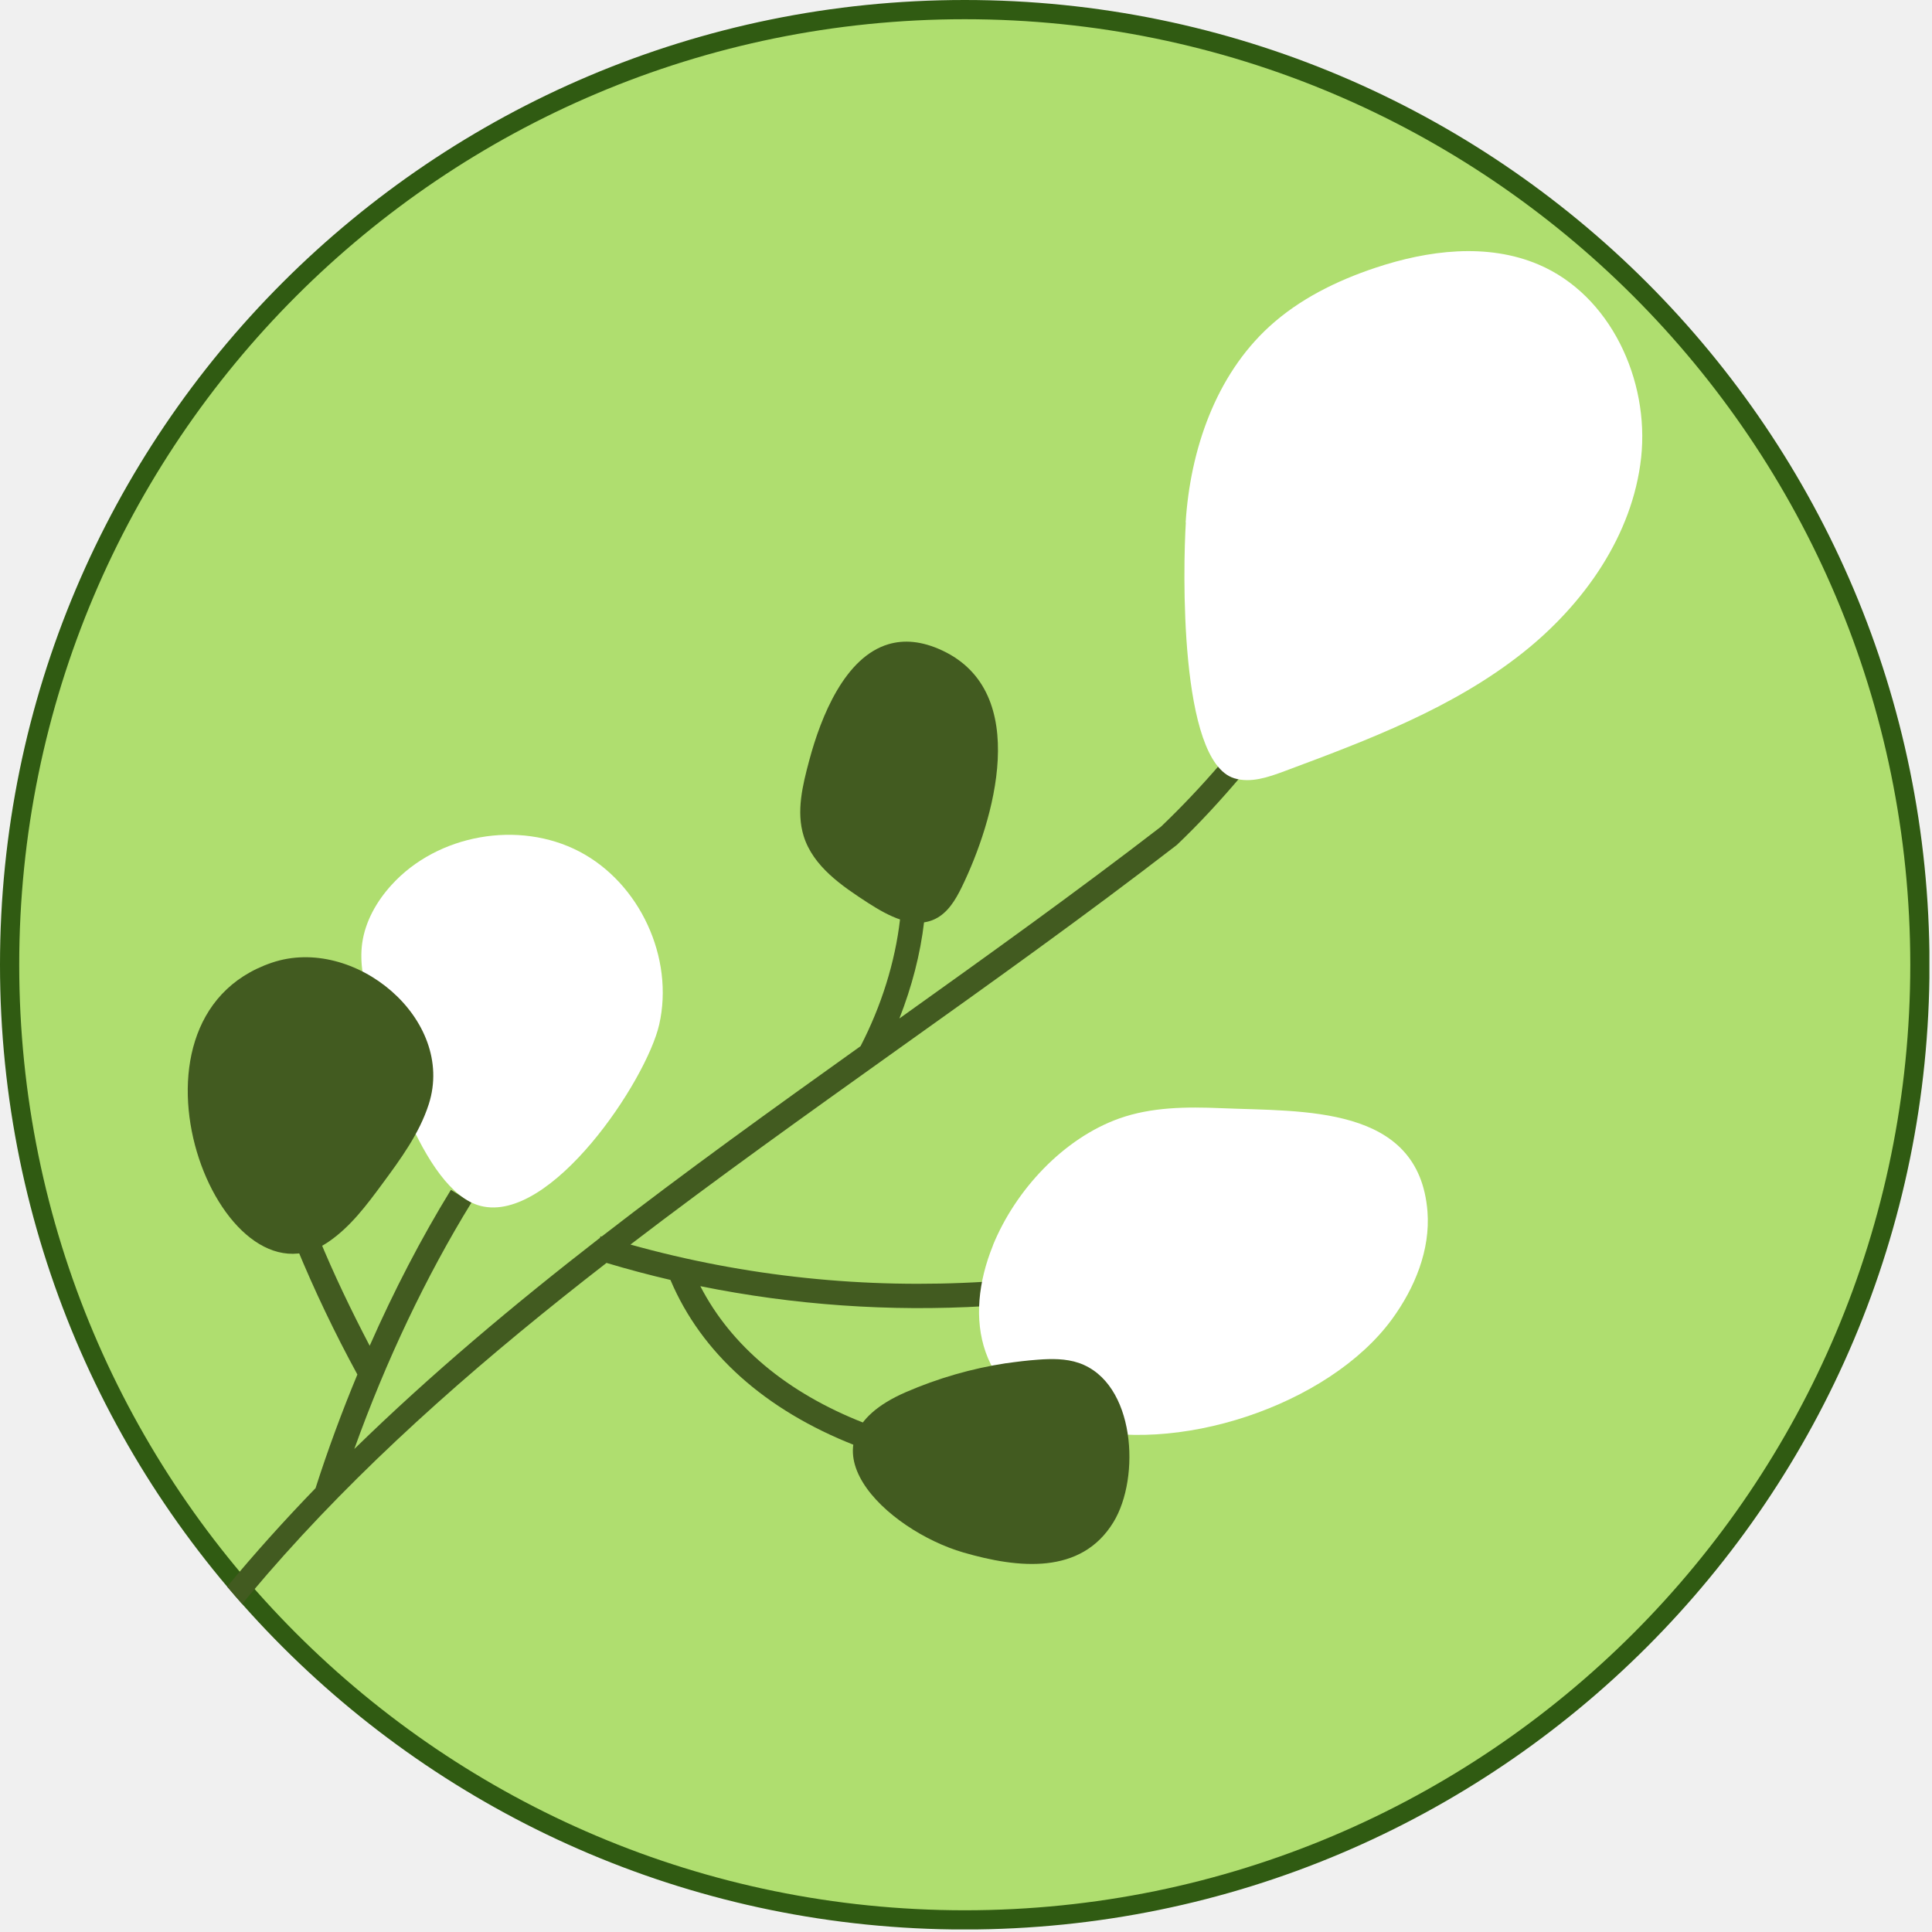
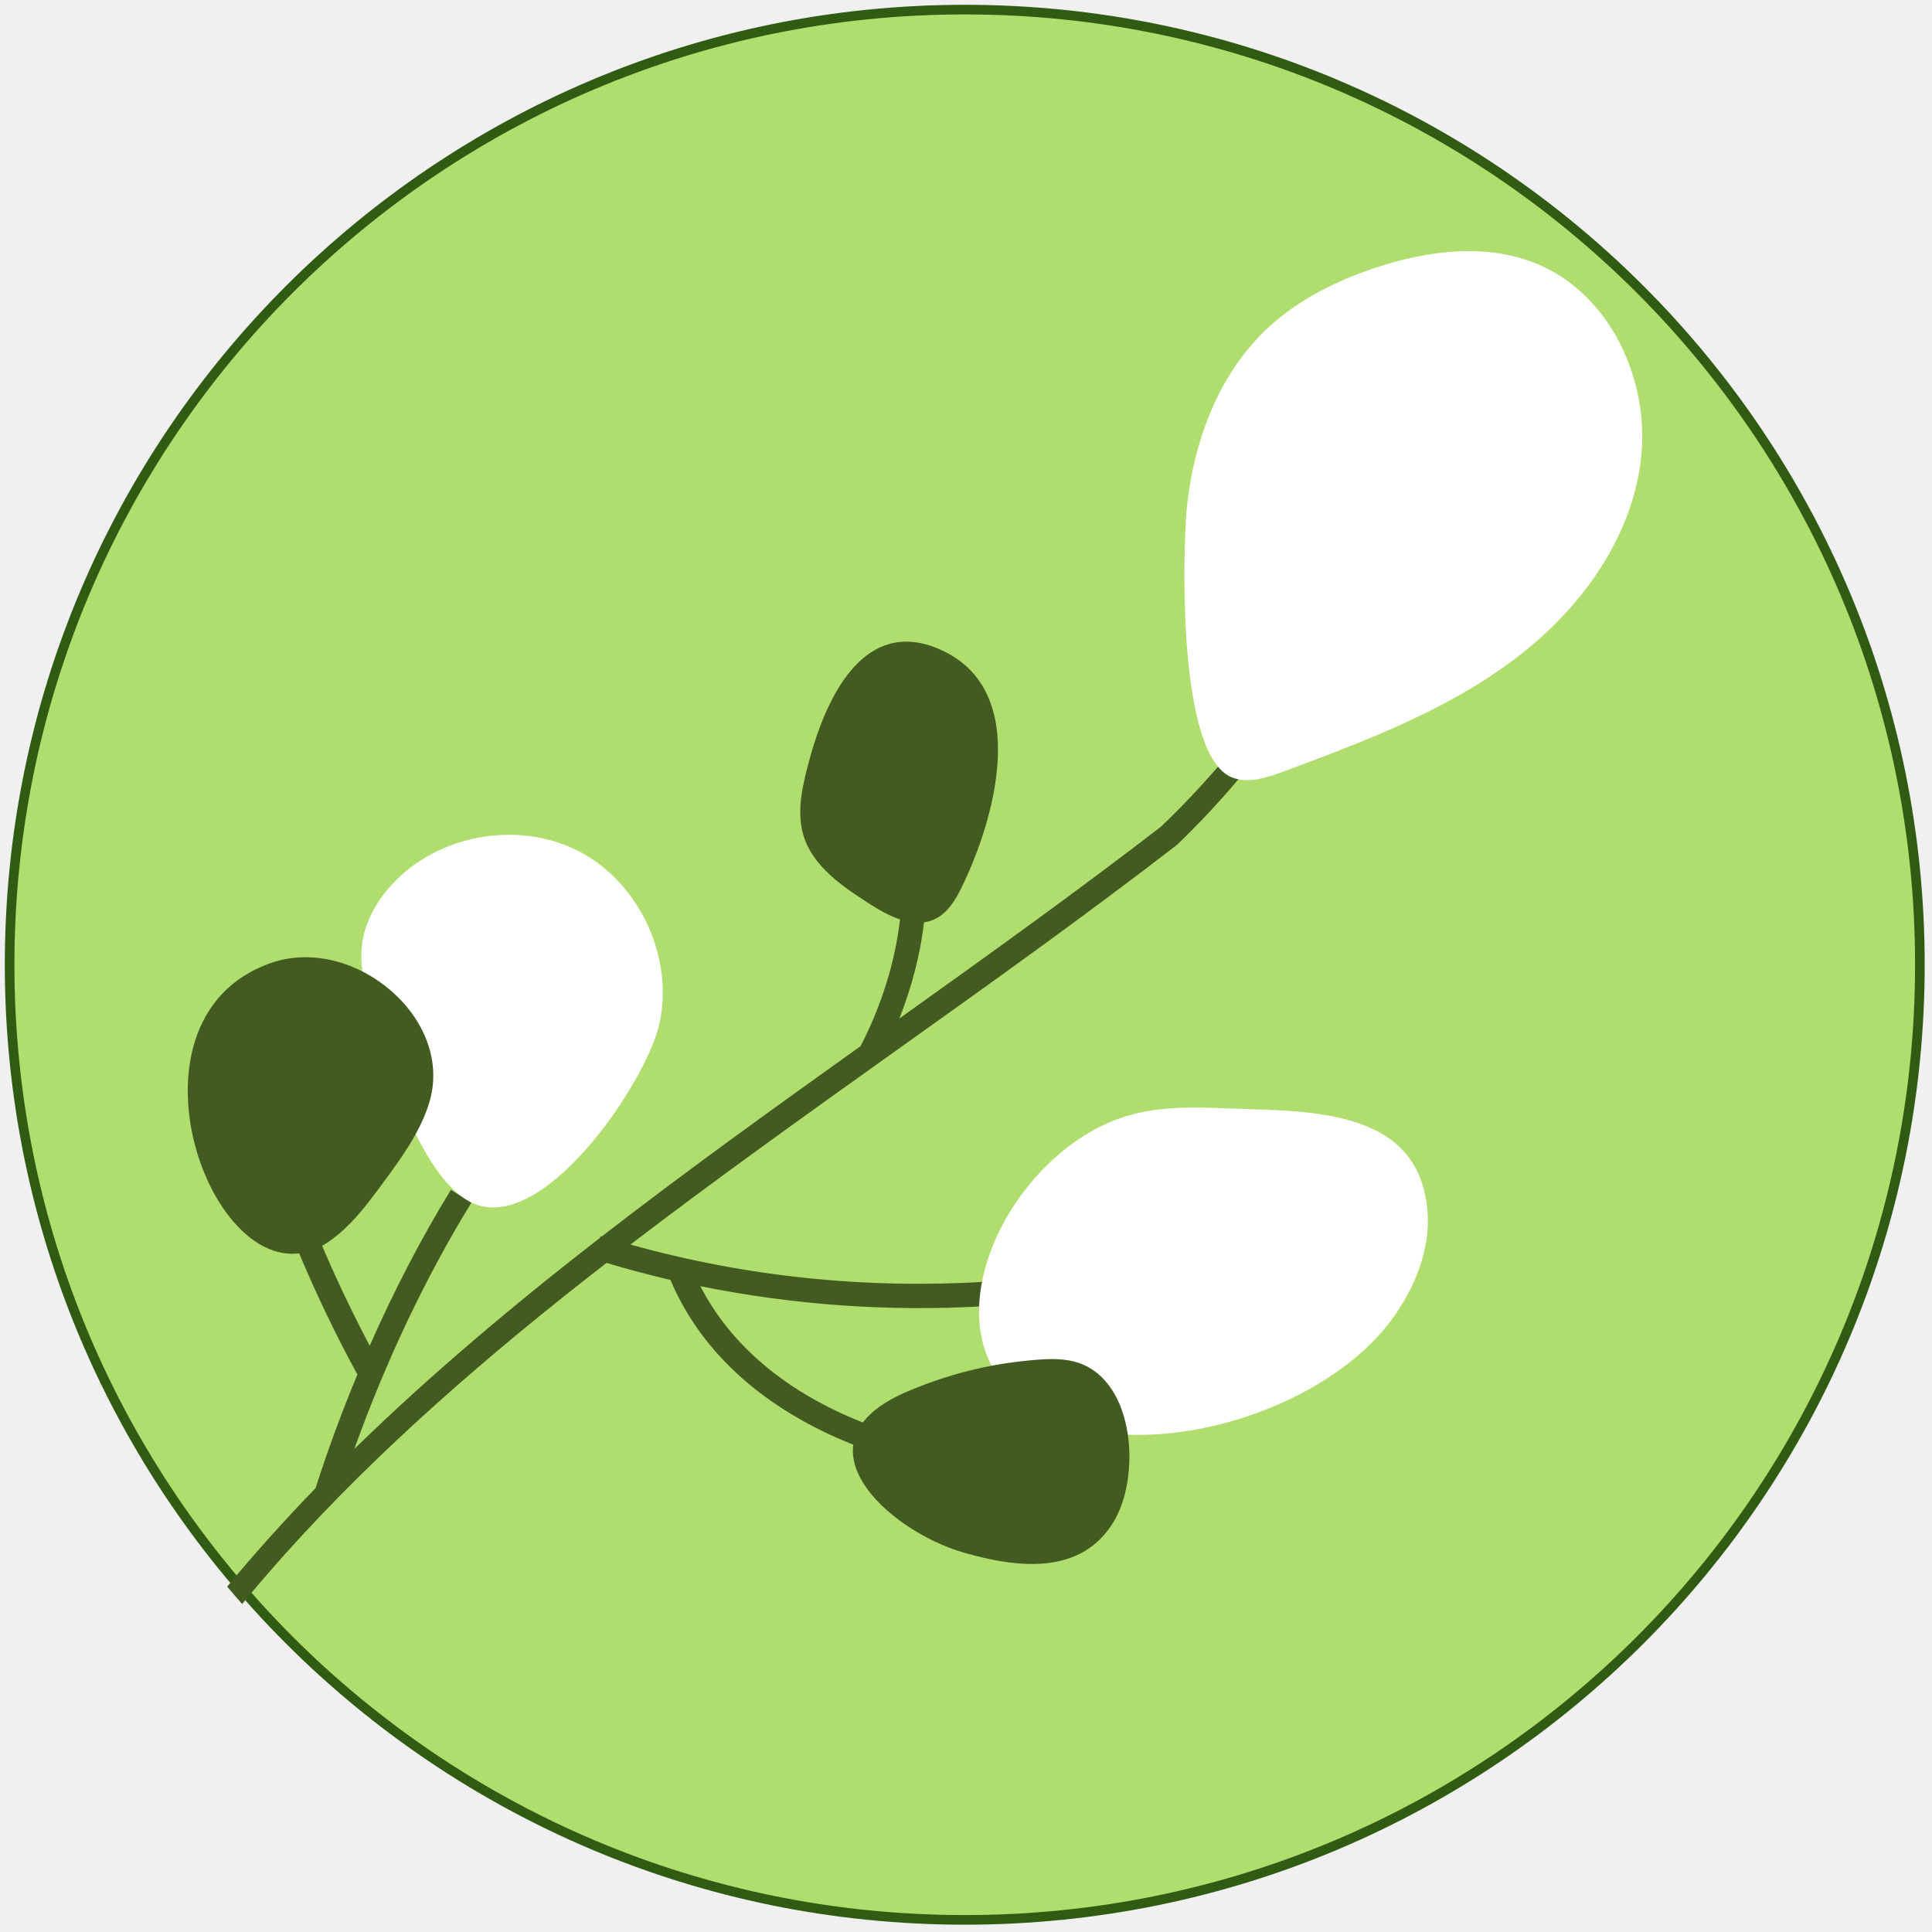
<svg xmlns="http://www.w3.org/2000/svg" width="201" height="201" viewBox="0 0 201 201" fill="none">
  <g clip-path="url(#clip0_542_4782)">
-     <path d="M199.74 100.37C199.74 155.251 155.251 199.74 100.37 199.74C45.489 199.74 1 155.251 1 100.37C1 45.489 45.489 1 100.37 1C155.251 1 199.74 45.489 199.74 100.37Z" fill="#AFDE6F" stroke="#305B12" stroke-width="2" />
+     <path d="M199.74 100.37C199.74 155.251 155.251 199.74 100.37 199.74C45.489 199.74 1 155.251 1 100.37C1 45.489 45.489 1 100.37 1C155.251 1 199.74 45.489 199.74 100.37Z" fill="#AFDE6F" stroke="#305B12" strokeWidth="2" />
    <mask id="mask0_542_4782" style="mask-type:luminance" maskUnits="userSpaceOnUse" x="0" y="0" width="201" height="201">
      <path d="M100.37 200.74C155.803 200.74 200.74 155.803 200.74 100.37C200.74 44.937 155.803 0 100.37 0C44.937 0 0 44.937 0 100.37C0 155.803 44.937 200.74 100.37 200.74Z" fill="white" />
    </mask>
    <g mask="url(#mask0_542_4782)">
      <path d="M127 79.44C125.04 81.72 122.97 83.92 120.78 86.01C111.93 92.83 102.63 99.49 93.57 105.96C94.861 102.67 95.751 99.27 96.141 95.91L93.641 95.62C93.13 100.08 91.701 104.64 89.531 108.84C80.471 115.31 71.38 121.84 62.59 128.65C62.55 128.64 62.511 128.63 62.471 128.62L62.42 128.78C53.45 135.74 44.81 142.99 36.861 150.75C40.151 141.58 44.321 132.8 49.05 125.11L46.91 123.79C43.831 128.8 40.99 134.28 38.461 140.01C36.541 136.34 34.74 132.59 33.17 128.78L30.851 129.74C32.711 134.25 34.84 138.71 37.181 143C35.581 146.85 34.12 150.8 32.84 154.79H32.861C19.901 168.18 9.09 183.13 2.23 200.72L5.85 198.39C17.39 170.97 38.55 150.43 63.1 131.39C65.3 132.05 67.52 132.64 69.751 133.16C72.96 140.76 79.6 146.71 88.971 150.38L89.891 148.04C81.861 144.9 76.04 139.99 72.861 133.81C82.591 135.78 92.561 136.48 102.47 135.89C102.37 135.04 102.42 134.2 102.47 133.35C90.061 134.11 77.57 132.83 65.591 129.48C74.531 122.64 83.88 115.97 93.35 109.21C102.96 102.36 112.9 95.27 122.43 87.91C124.82 85.64 127.04 83.21 129.15 80.72C128.38 80.41 127.66 79.97 127.02 79.43L127 79.44Z" fill="#425B20" />
      <path d="M123.351 54.36C123.831 46.8 126.471 39.08 132.061 33.97C135.181 31.12 139.051 29.21 143.061 27.87C148.561 26.03 154.721 25.25 160.061 27.52C167.541 30.7 171.611 39.53 170.741 47.6C169.861 55.68 164.801 62.85 158.441 67.9C151.171 73.67 142.311 77 133.611 80.24C131.941 80.86 130.121 81.49 128.411 80.97C122.631 79.21 123.081 58.98 123.371 54.35L123.351 54.36Z" fill="white" />
      <path d="M103.3 129.56C105.67 123.76 110.67 118.42 116.45 116.36C119.8 115.17 123.45 115.14 127.01 115.29C135.54 115.66 147.63 114.9 148.51 126.04C148.82 130.04 147.19 133.99 144.83 137.23C138.24 146.26 122.19 151.54 111.49 148.35C101.61 145.4 100.24 137.09 103.31 129.56H103.3Z" fill="white" />
      <path d="M38.381 104.27C37.841 102.27 37.401 100.18 37.681 98.13C38.001 95.85 39.191 93.76 40.741 92.06C45.521 86.8 53.961 85.3 60.271 88.59C66.571 91.88 70.161 99.67 68.581 106.6C67.241 112.43 57.321 127.33 50.001 125.46C43.881 123.9 39.771 109.37 38.381 104.27Z" fill="white" />
      <path d="M104.7 141.83C105.78 141.67 106.86 141.54 107.95 141.46C109.39 141.35 110.88 141.33 112.25 141.8C118.14 143.85 118.67 153.73 115.84 158.36C112.47 163.88 105.93 163.17 100.24 161.52C92.3 159.22 82.32 150.03 94.23 144.84C97.57 143.39 101.1 142.37 104.7 141.82V141.83Z" fill="#425B20" />
      <path d="M92.441 67.02C94.04 66.55 95.88 66.67 98.02 67.67C107.361 72.03 103.421 85.41 100.041 92.33C99.4 93.64 98.591 94.98 97.281 95.61C95.031 96.7 92.43 95.3 90.331 93.95C87.561 92.16 84.591 90.13 83.611 86.98C82.82 84.43 83.501 81.69 84.191 79.11C85.43 74.47 87.921 68.35 92.441 67.02Z" fill="#425B20" />
      <path d="M28.271 100.159C36.831 97.24 47.441 106.019 44.611 114.869C43.631 117.929 41.681 120.579 39.771 123.169C38.141 125.379 36.461 127.629 34.201 129.179C22.821 137.019 10.961 106.059 28.271 100.159Z" fill="#425B20" />
    </g>
  </g>
  <defs>
    <clipPath id="clip0_542_4782">
      <rect width="200.73" height="200.73" fill="white" />
    </clipPath>
  </defs>
</svg>
